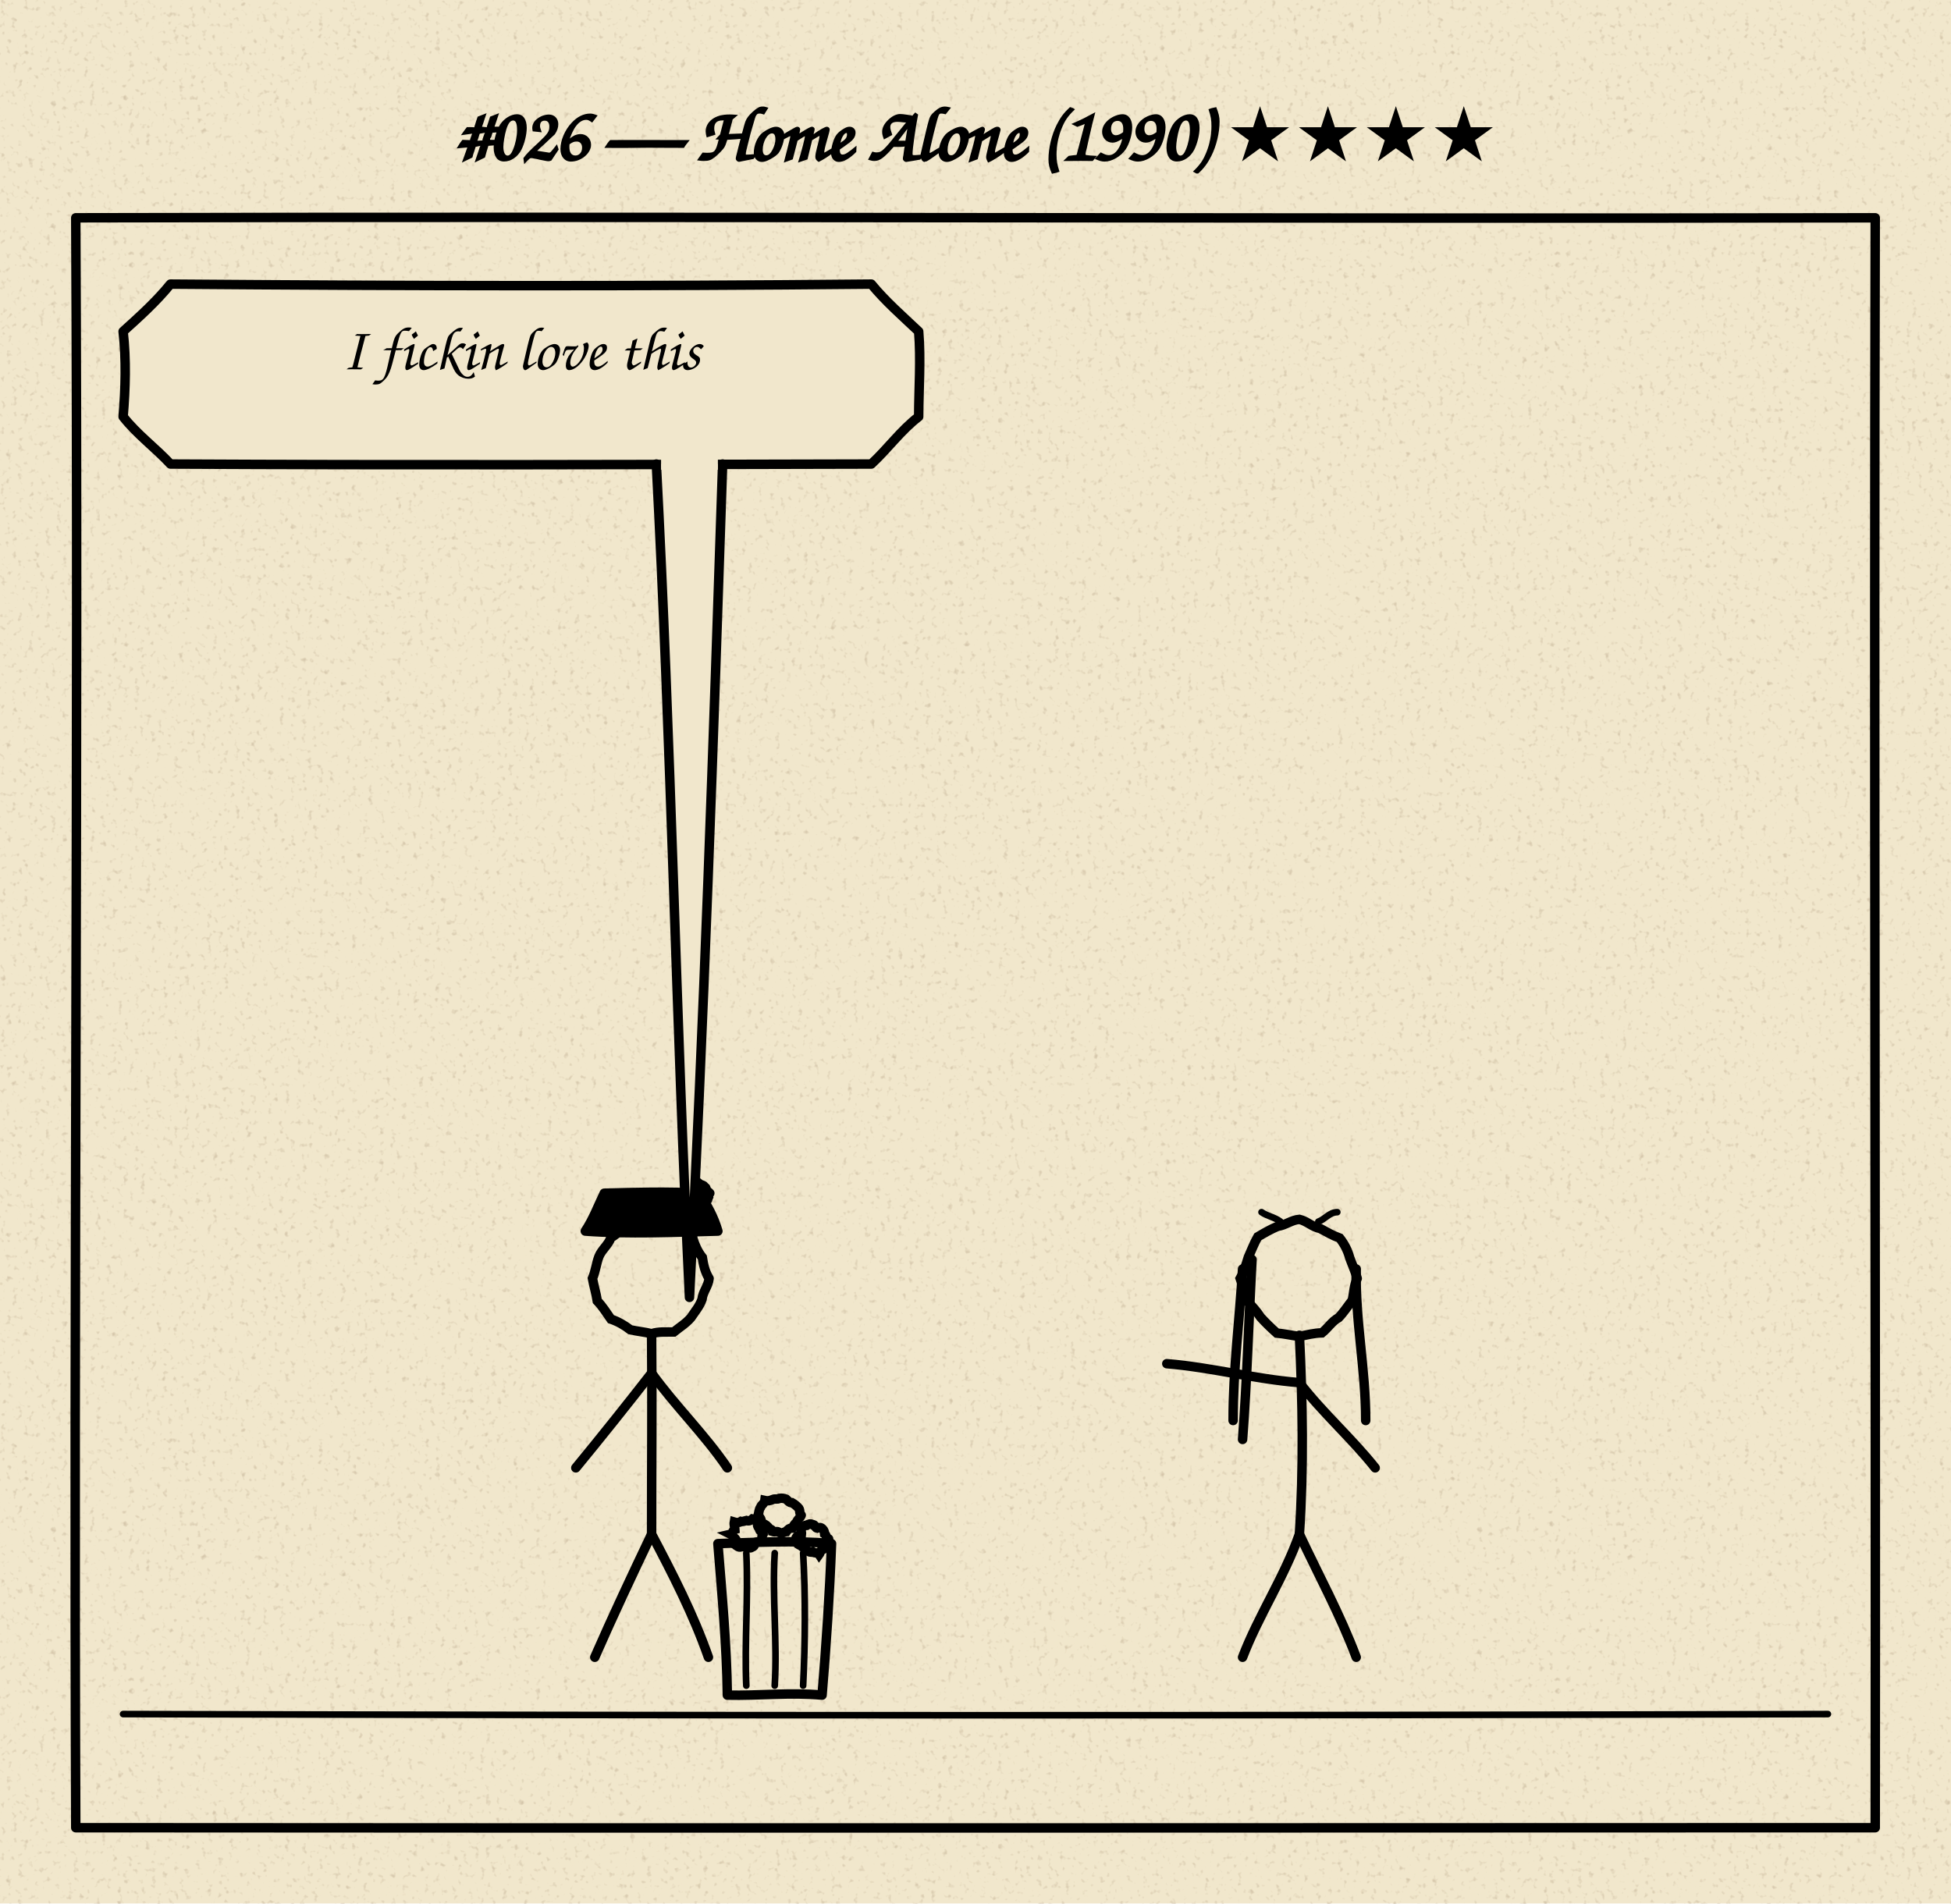
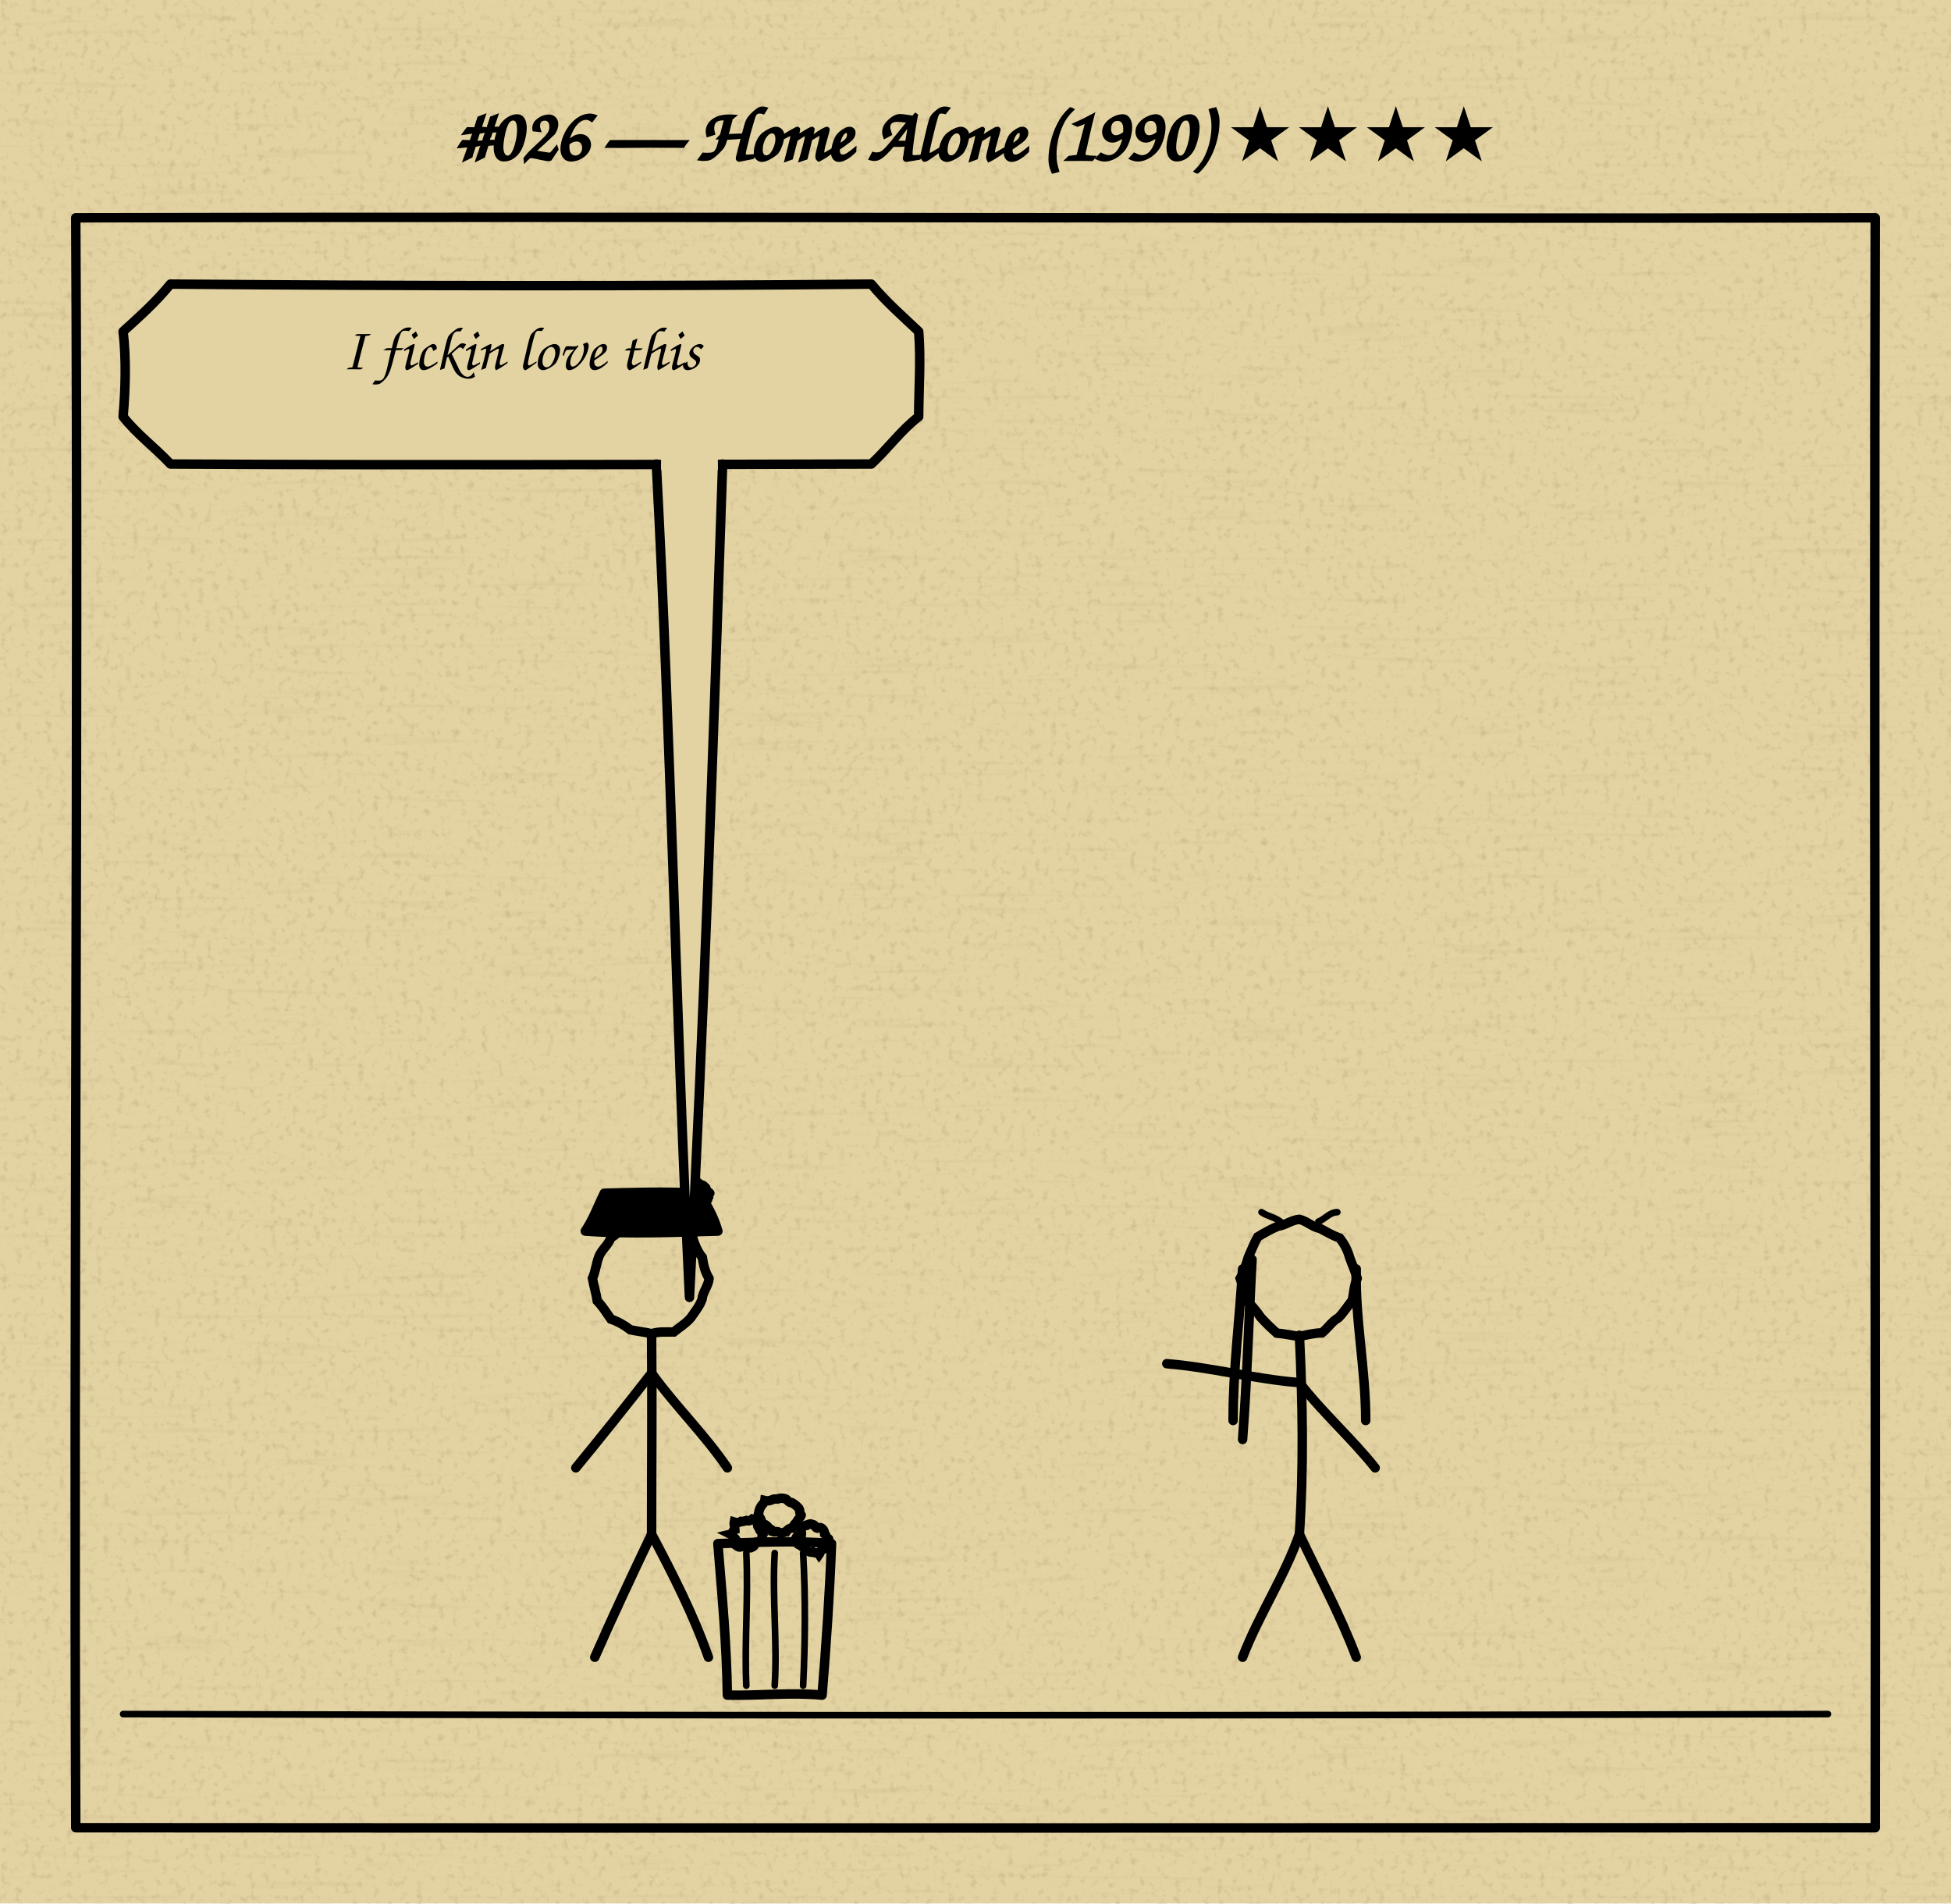
<svg xmlns="http://www.w3.org/2000/svg" viewBox="0 0 412 402" width="412" height="402" role="img" aria-label="#026 — Home Alone (1990)">
  <defs>
+     <filter id="fibers" x="0%" y="0%" width="100%" height="100%">
+       <feTurbulence type="fractalNoise" baseFrequency="0.04 0.7" numOctaves="2" stitchTiles="stitch" seed="2" />
+       <feColorMatrix values="0 0 0 0 0.38  0 0 0 0 0.26  0 0 0 0 0.13  0 0 0 -0.7 0.28" />
+     </filter>
    <filter id="grain" x="0%" y="0%" width="100%" height="100%">
-       <feTurbulence type="fractalNoise" baseFrequency="0.85" numOctaves="2" stitchTiles="stitch" seed="9" />
-       <feColorMatrix values="0 0 0 0 0.32  0 0 0 0 0.22  0 0 0 0 0.13  0 0 0 -1.4 0.55" />
+       <feTurbulence type="fractalNoise" baseFrequency="0.65" numOctaves="3" stitchTiles="stitch" seed="9" />
+       <feColorMatrix values="0 0 0 0 0.42  0 0 0 0 0.30  0 0 0 0 0.16  0 0 0 -1.1 0.5" />
    </filter>
  </defs>
-   <rect width="100%" height="100%" fill="#f1e7cc" />
-   <rect width="100%" height="100%" filter="url(#grain)" opacity="0.75" />
+   <rect width="100%" height="100%" fill="#e3d3a2" />
+   <rect width="100%" height="100%" filter="url(#fibers)" opacity="0.55" />
+   <rect width="100%" height="100%" filter="url(#grain)" opacity="0.85" />
  <text x="206.0" y="34" text-anchor="middle" font-family="Comic Neue, Comic Sans MS, cursive" font-size="16" font-weight="700" fill="black">#026 — Home Alone (1990) ★★★★</text>
  <g class="panel">
    <path d="M 16.00 46.00 C 142.67 45.69, 269.33 46.24, 396.00 46.00 C 395.71 159.33, 396.14 272.67, 396.00 386.00 C 269.33 386.03, 142.67 386.11, 16.00 386.00 C 15.52 272.67, 16.60 159.33, 16.00 46.00" fill="none" stroke="black" stroke-width="2.0" stroke-linecap="round" stroke-linejoin="round" />
    <path d="M 26.00 362.00 C 146.00 362.32, 266.00 362.34, 386.00 362.00" fill="none" stroke="black" stroke-width="1.4" stroke-linecap="round" />
    <path d="M 151.60 326.00 C 159.60 325.76, 167.60 325.27, 175.60 326.00 C 175.19 336.68, 174.49 347.35, 173.60 358.00 C 166.93 357.37, 160.27 358.16, 153.60 358.00 C 153.46 347.30, 152.45 336.66, 151.60 326.00" fill="none" stroke="black" stroke-width="2.0" stroke-linecap="round" stroke-linejoin="round" />
    <path d="M 157.60 328.00 C 158.06 337.33, 157.19 346.67, 157.60 356.00" fill="none" stroke="black" stroke-width="1.4" stroke-linecap="round" />
    <path d="M 163.60 328.00 C 163.03 337.33, 164.18 346.67, 163.60 356.00" fill="none" stroke="black" stroke-width="1.4" stroke-linecap="round" />
    <path d="M 169.60 328.00 C 170.12 337.33, 170.05 346.67, 169.60 356.00" fill="none" stroke="black" stroke-width="1.4" stroke-linecap="round" />
    <path d="M 161.16 324.00 C 160.67 324.36, 161.11 324.93, 160.84 325.34 C 160.42 325.67, 159.86 325.57, 159.40 325.80 C 159.36 326.24, 159.29 326.66, 158.74 326.75 C 158.40 327.18, 157.94 326.51, 157.60 326.88 C 157.25 326.66, 156.91 326.44, 156.48 326.70 C 155.99 326.84, 155.67 326.53, 155.33 326.27 C 155.39 325.83, 155.66 325.38, 155.28 324.96 C 154.90 324.68, 154.69 324.22, 154.25 324.00 C 154.78 323.87, 154.70 323.16, 155.20 323.01 C 155.18 322.49, 154.96 321.99, 155.06 321.46 C 155.55 321.61, 156.04 321.61, 156.49 321.32 C 156.88 321.40, 157.23 321.20, 157.60 321.12 C 158.12 321.29, 158.55 321.13, 158.93 320.78 C 159.43 320.84, 159.84 321.05, 160.10 321.50 C 159.81 322.03, 160.03 322.45, 160.37 322.85 C 160.34 323.44, 161.11 323.47, 161.16 324.00" fill="none" stroke="black" stroke-width="2.0" stroke-linecap="round" />
    <path d="M 169.20 320.00 C 168.98 320.57, 168.40 320.90, 168.22 321.50 C 167.80 321.82, 167.56 322.26, 167.32 322.72 C 166.73 322.70, 166.34 323.02, 166.04 323.47 C 165.55 323.51, 165.13 323.97, 164.60 323.68 C 164.18 323.25, 163.63 323.62, 163.17 323.46 C 163.11 322.84, 162.23 323.04, 162.16 322.44 C 161.77 322.02, 161.26 321.80, 160.74 321.60 C 160.88 320.93, 160.46 320.48, 160.11 320.00 C 160.27 319.45, 160.25 318.84, 160.60 318.35 C 160.77 317.78, 161.43 317.53, 161.51 316.91 C 162.11 317.05, 162.67 316.92, 163.22 316.67 C 163.66 316.47, 164.17 316.72, 164.60 316.44 C 165.08 316.38, 165.55 316.42, 166.01 316.61 C 166.38 316.92, 166.66 317.39, 167.24 317.36 C 167.72 317.63, 168.15 317.97, 168.53 318.37 C 169.07 318.79, 168.70 319.57, 169.20 320.00" fill="none" stroke="black" stroke-width="2.0" stroke-linecap="round" />
    <path d="M 174.98 325.00 C 175.19 325.54, 174.30 325.66, 174.51 326.21 C 174.58 326.76, 174.08 326.90, 173.80 327.20 C 173.23 327.34, 173.24 327.93, 172.97 328.30 C 172.64 327.81, 171.99 328.08, 171.60 327.74 C 171.20 327.93, 170.88 327.72, 170.54 327.56 C 170.31 327.29, 169.92 327.19, 169.74 326.86 C 169.33 326.72, 169.10 326.29, 168.65 326.22 C 168.12 325.98, 168.45 325.29, 168.02 325.00 C 168.20 324.39, 168.72 324.19, 169.25 324.03 C 169.32 323.51, 168.94 323.04, 169.11 322.51 C 169.64 322.69, 169.90 322.00, 170.40 322.11 C 170.78 321.87, 171.17 321.71, 171.60 322.00 C 172.14 321.95, 172.11 322.64, 172.54 322.73 C 172.96 322.54, 173.36 322.54, 173.70 322.90 C 174.00 323.18, 174.11 323.55, 174.14 323.95 C 174.54 324.21, 174.43 324.87, 174.98 325.00" fill="none" stroke="black" stroke-width="2.0" stroke-linecap="round" />
    <path d="M 149.74 270.00 C 149.60 271.59, 148.40 272.82, 148.25 274.41 C 147.74 275.87, 146.73 277.03, 145.89 278.29 C 144.86 279.50, 143.50 280.32, 142.28 281.31 C 140.72 281.34, 139.13 281.17, 137.60 281.67 C 136.12 281.30, 134.60 281.17, 133.11 280.84 C 131.86 279.88, 130.51 279.09, 129.01 278.59 C 128.09 277.28, 127.25 275.91, 126.13 274.75 C 125.89 273.15, 125.40 271.60, 125.11 270.00 C 125.76 268.52, 125.90 266.89, 126.47 265.39 C 127.05 263.90, 128.47 262.93, 129.00 261.40 C 130.39 260.62, 131.39 259.27, 132.91 258.68 C 134.47 258.37, 136.04 258.55, 137.60 258.54 C 139.20 258.62, 140.79 258.21, 142.39 258.44 C 143.61 259.50, 145.03 260.29, 146.23 261.37 C 146.72 262.87, 147.31 264.32, 148.31 265.56 C 148.54 267.12, 148.89 268.64, 149.74 270.00" fill="none" stroke="black" stroke-width="2.0" stroke-linecap="round" />
    <path d="M 123.60 260.00 C 132.93 260.68, 142.27 260.23, 151.60 260.00 C 150.76 257.09, 149.35 254.46, 147.60 252.00 C 140.93 251.62, 134.27 251.82, 127.60 252.00 C 126.31 254.69, 125.26 257.50, 123.60 260.00" fill="black" stroke="black" stroke-width="2.0" stroke-linecap="round" stroke-linejoin="round" />
    <path d="M 149.89 252.00 C 149.72 252.25, 149.49 252.48, 149.60 252.83 C 149.46 253.10, 149.46 253.42, 149.27 253.67 C 148.95 253.42, 148.61 253.46, 148.26 253.60 C 148.03 253.61, 147.74 253.85, 147.60 253.44 C 147.49 253.85, 146.98 253.42, 146.86 253.79 C 146.92 253.43, 146.58 253.38, 146.41 253.19 C 146.03 253.05, 146.54 252.72, 146.27 252.55 C 145.91 252.41, 145.52 252.35, 145.28 252.00 C 145.55 251.82, 145.54 251.39, 145.91 251.30 C 146.13 251.19, 146.37 251.11, 146.58 250.98 C 146.48 250.65, 146.82 250.48, 146.85 250.19 C 147.18 250.33, 147.48 250.39, 147.60 249.94 C 147.81 250.11, 148.05 250.22, 148.31 250.29 C 148.54 250.39, 148.78 250.48, 148.83 250.77 C 149.25 250.75, 148.93 251.26, 149.23 251.33 C 149.37 251.63, 149.69 251.75, 149.89 252.00" fill="black" stroke="black" stroke-width="2.0" stroke-linecap="round" />
    <path d="M 137.60 282.00 C 137.74 296.00, 137.59 310.00, 137.60 324.00" fill="none" stroke="black" stroke-width="2.0" stroke-linecap="round" />
    <path d="M 137.60 290.00 C 132.35 296.73, 127.02 303.41, 121.60 310.00" fill="none" stroke="black" stroke-width="2.0" stroke-linecap="round" />
    <path d="M 137.60 290.00 C 142.59 296.94, 148.79 302.91, 153.60 310.00" fill="none" stroke="black" stroke-width="2.0" stroke-linecap="round" />
    <path d="M 137.60 324.00 C 133.50 332.62, 129.43 341.25, 125.60 350.00" fill="none" stroke="black" stroke-width="2.0" stroke-linecap="round" />
    <path d="M 137.60 324.00 C 142.06 332.46, 146.43 340.95, 149.60 350.00" fill="none" stroke="black" stroke-width="2.0" stroke-linecap="round" />
    <path d="M 286.61 270.00 C 285.91 271.46, 285.91 273.08, 285.56 274.62 C 284.60 275.84, 283.77 277.16, 282.68 278.28 C 281.25 279.07, 280.41 280.50, 279.16 281.49 C 277.54 281.52, 275.97 281.92, 274.40 282.25 C 272.80 282.04, 271.23 281.68, 269.62 281.54 C 268.43 280.48, 267.28 279.37, 266.21 278.19 C 265.36 276.88, 264.31 275.73, 263.22 274.63 C 262.60 273.14, 262.45 271.51, 261.90 270.00 C 262.69 268.60, 263.14 267.06, 263.61 265.53 C 264.27 264.09, 264.81 262.59, 265.61 261.21 C 266.97 260.39, 268.36 259.60, 269.84 258.98 C 271.44 258.77, 272.76 257.63, 274.40 257.52 C 275.98 257.88, 277.16 259.16, 278.77 259.45 C 280.13 260.18, 281.46 260.95, 282.92 261.48 C 283.89 262.72, 284.61 264.08, 285.01 265.60 C 285.53 267.07, 286.21 268.49, 286.61 270.00" fill="none" stroke="black" stroke-width="2.0" stroke-linecap="round" />
    <path d="M 262.40 268.00 C 261.78 278.67, 260.38 289.29, 260.40 300.00" fill="none" stroke="black" stroke-width="2.0" stroke-linecap="round" />
    <path d="M 264.40 266.00 C 263.70 278.67, 263.36 291.35, 262.40 304.00" fill="none" stroke="black" stroke-width="2.0" stroke-linecap="round" />
    <path d="M 286.40 268.00 C 286.14 278.72, 288.42 289.29, 288.40 300.00" fill="none" stroke="black" stroke-width="2.0" stroke-linecap="round" />
    <path d="M 270.40 258.00 C 269.20 257.06, 267.63 256.86, 266.40 256.00" fill="none" stroke="black" stroke-width="1.4" stroke-linecap="round" />
    <path d="M 278.40 258.00 C 279.81 257.49, 280.74 256.02, 282.40 256.00" fill="none" stroke="black" stroke-width="1.4" stroke-linecap="round" />
    <path d="M 274.40 282.00 C 275.09 296.00, 275.32 310.00, 274.40 324.00" fill="none" stroke="black" stroke-width="2.0" stroke-linecap="round" />
    <path d="M 274.40 292.00 C 264.98 291.26, 255.81 288.77, 246.40 288.00" fill="none" stroke="black" stroke-width="2.0" stroke-linecap="round" />
    <path d="M 274.40 292.00 C 279.30 298.38, 285.40 303.70, 290.40 310.00" fill="none" stroke="black" stroke-width="2.0" stroke-linecap="round" />
    <path d="M 274.40 324.00 C 271.23 333.05, 265.82 341.07, 262.40 350.00" fill="none" stroke="black" stroke-width="2.0" stroke-linecap="round" />
    <path d="M 274.40 324.00 C 278.44 332.65, 283.04 341.04, 286.40 350.00" fill="none" stroke="black" stroke-width="2.0" stroke-linecap="round" />
-     <path d="M 36.00 60.00 C 85.33 60.39, 134.67 60.49, 184.00 60.00 C 187.00 63.66, 190.58 66.76, 194.00 70.00 C 194.49 76.00, 194.02 82.00, 194.00 88.00 C 190.23 90.90, 187.46 94.80, 184.00 98.00 C 134.67 98.12, 85.33 98.26, 36.00 98.00 C 32.79 94.55, 28.92 91.74, 26.00 88.00 C 26.50 82.00, 26.68 76.00, 26.00 70.00 C 29.50 66.84, 33.01 63.68, 36.00 60.00" fill="#f1e7cc" stroke="black" stroke-width="2.0" stroke-linecap="round" stroke-linejoin="round" />
-     <path d="M 138.60 98.00 C 141.70 156.64, 142.77 215.35, 145.60 274.00 C 148.66 215.36, 150.64 156.68, 152.60 98.00" fill="#f1e7cc" stroke="black" stroke-width="2.0" stroke-linecap="round" stroke-linejoin="round" />
-     <line x1="139.6" y1="98" x2="151.6" y2="98" stroke="#f1e7cc" stroke-width="2.4" />
+     <path d="M 36.00 60.00 C 85.33 60.39, 134.67 60.49, 184.00 60.00 C 187.00 63.66, 190.58 66.76, 194.00 70.00 C 194.49 76.00, 194.02 82.00, 194.00 88.00 C 190.23 90.90, 187.46 94.80, 184.00 98.00 C 134.67 98.12, 85.33 98.26, 36.00 98.00 C 32.79 94.55, 28.92 91.74, 26.00 88.00 C 26.50 82.00, 26.68 76.00, 26.00 70.00 C 29.50 66.84, 33.01 63.68, 36.00 60.00" fill="#e3d3a2" stroke="black" stroke-width="2.0" stroke-linecap="round" stroke-linejoin="round" />
+     <path d="M 138.60 98.00 C 141.70 156.64, 142.77 215.35, 145.60 274.00 C 148.66 215.36, 150.64 156.68, 152.60 98.00" fill="#e3d3a2" stroke="black" stroke-width="2.0" stroke-linecap="round" stroke-linejoin="round" />
+     <line x1="139.6" y1="98" x2="151.6" y2="98" stroke="#e3d3a2" stroke-width="2.4" />
    <text x="110.0" y="78.0" text-anchor="middle" font-family="Comic Neue, Comic Sans MS, cursive" font-size="13" fill="black">
      <tspan x="110.0" dy="0">I fickin love this</tspan>
    </text>
  </g>
</svg>
